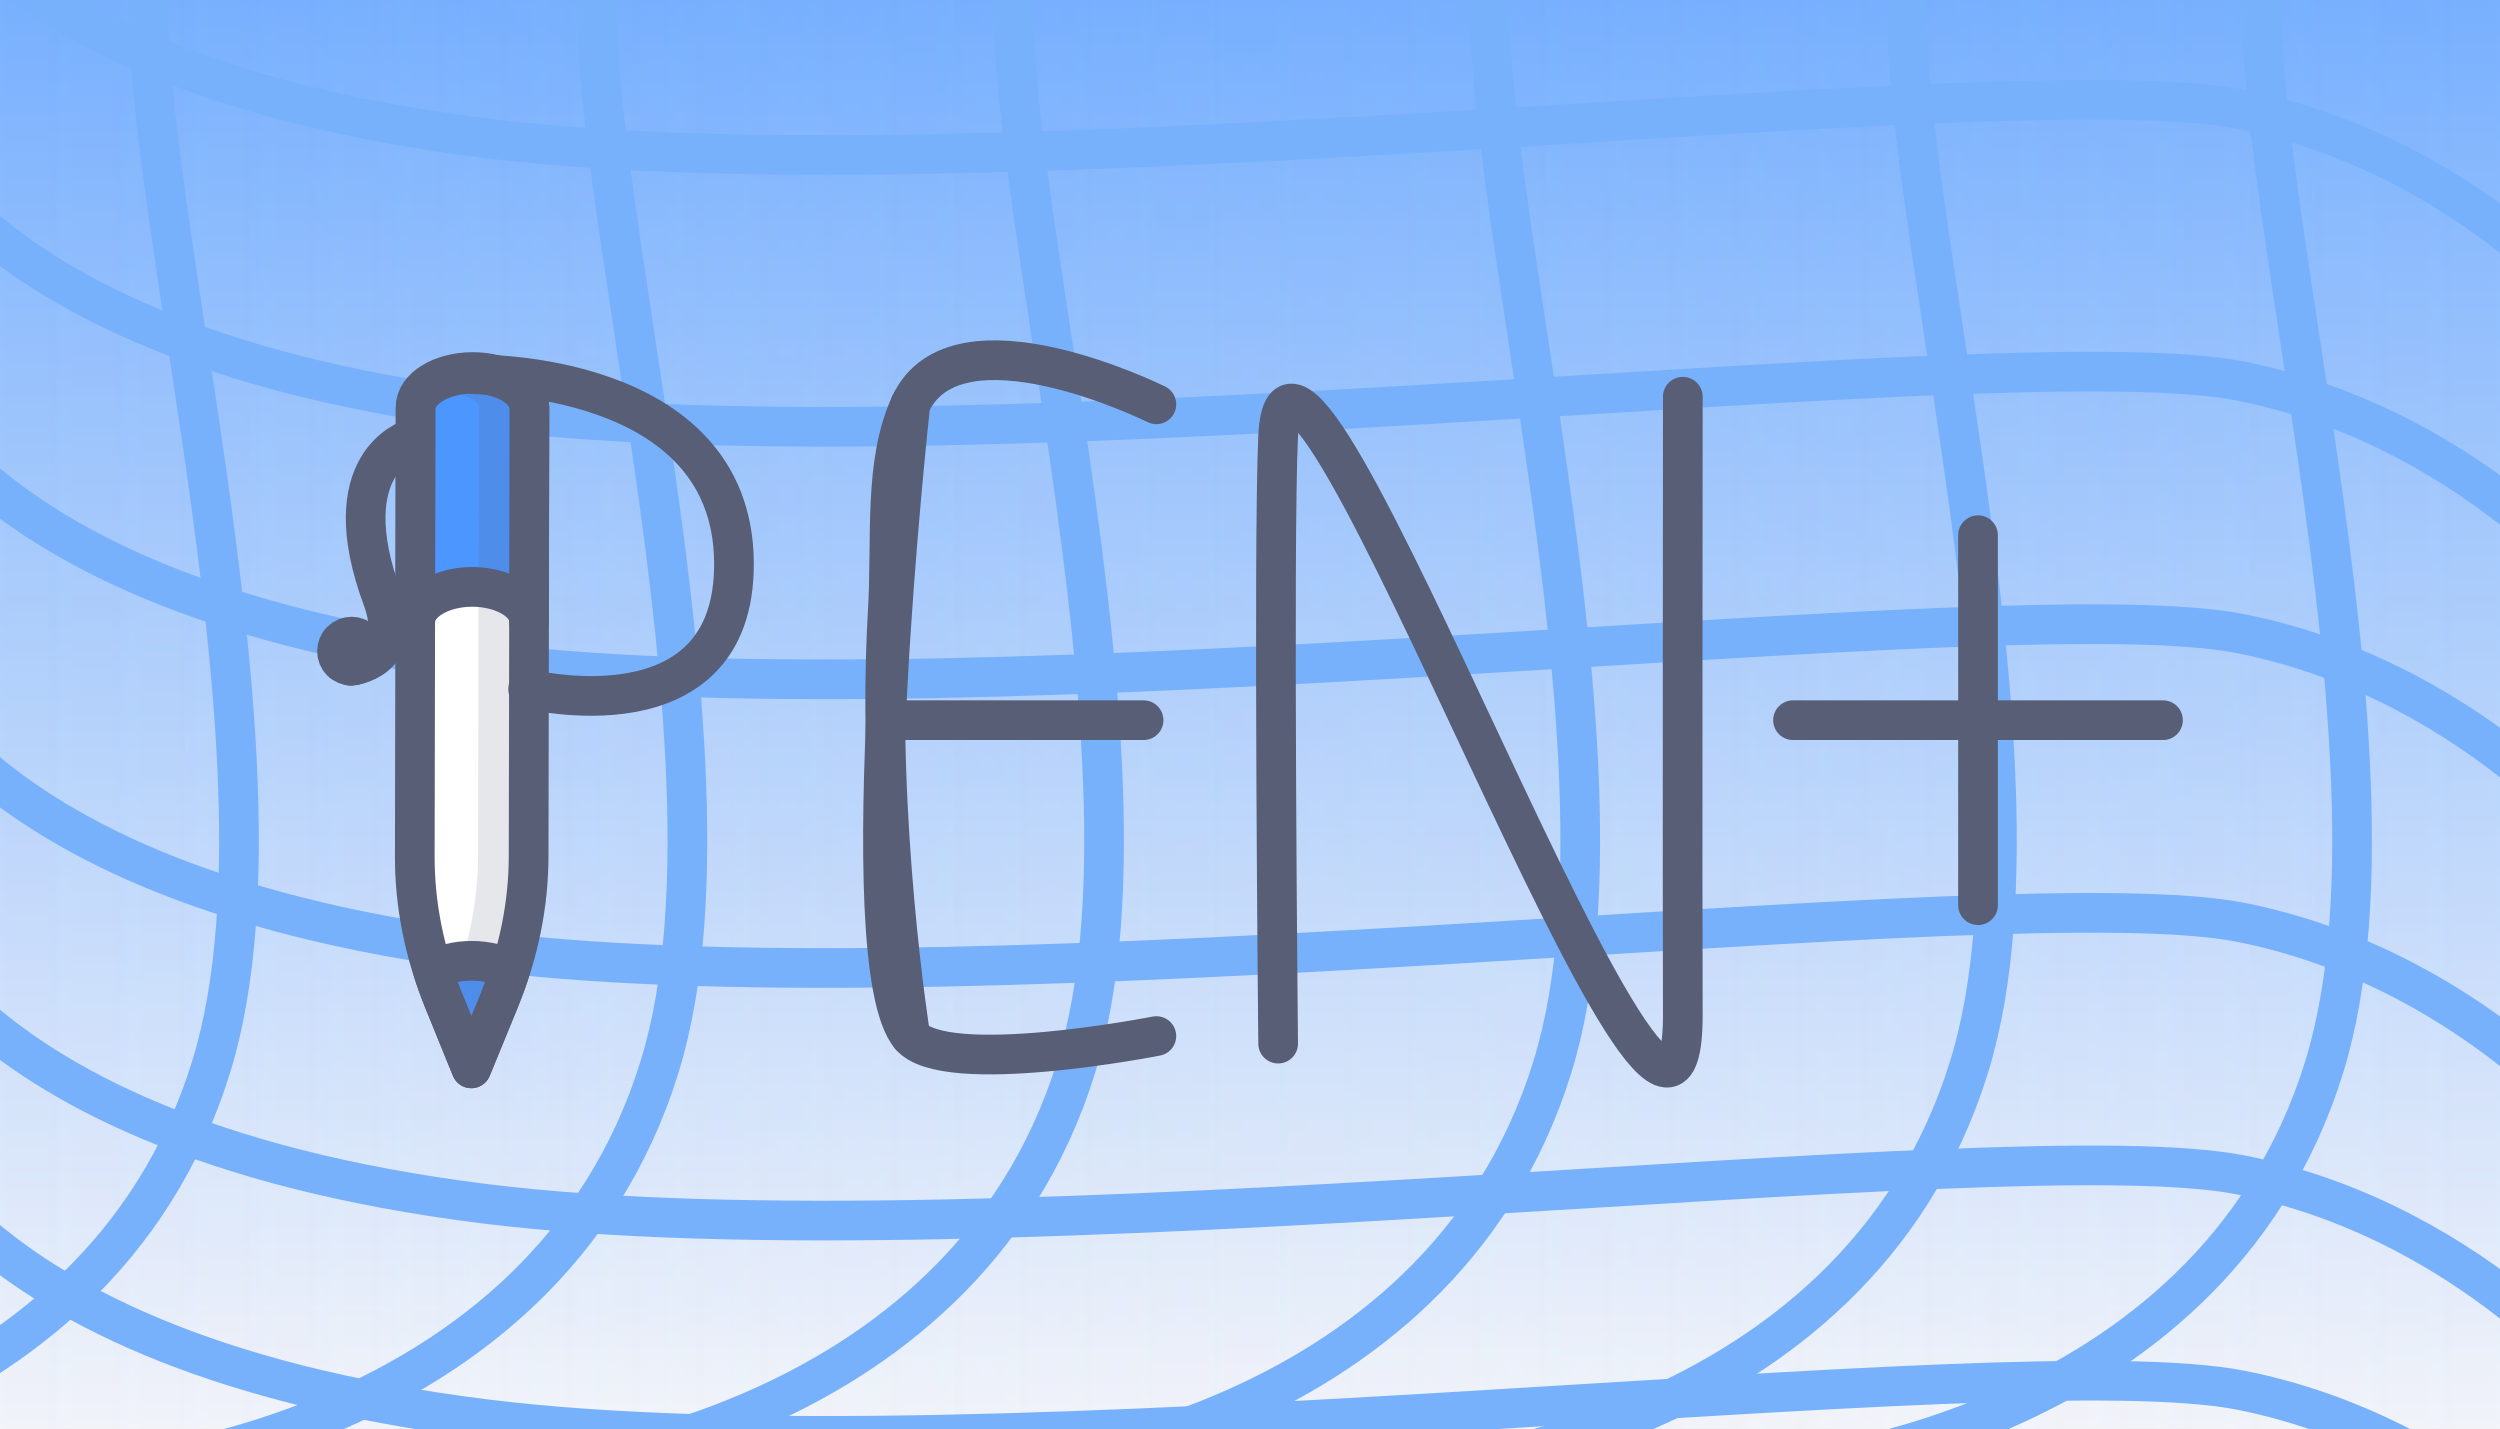
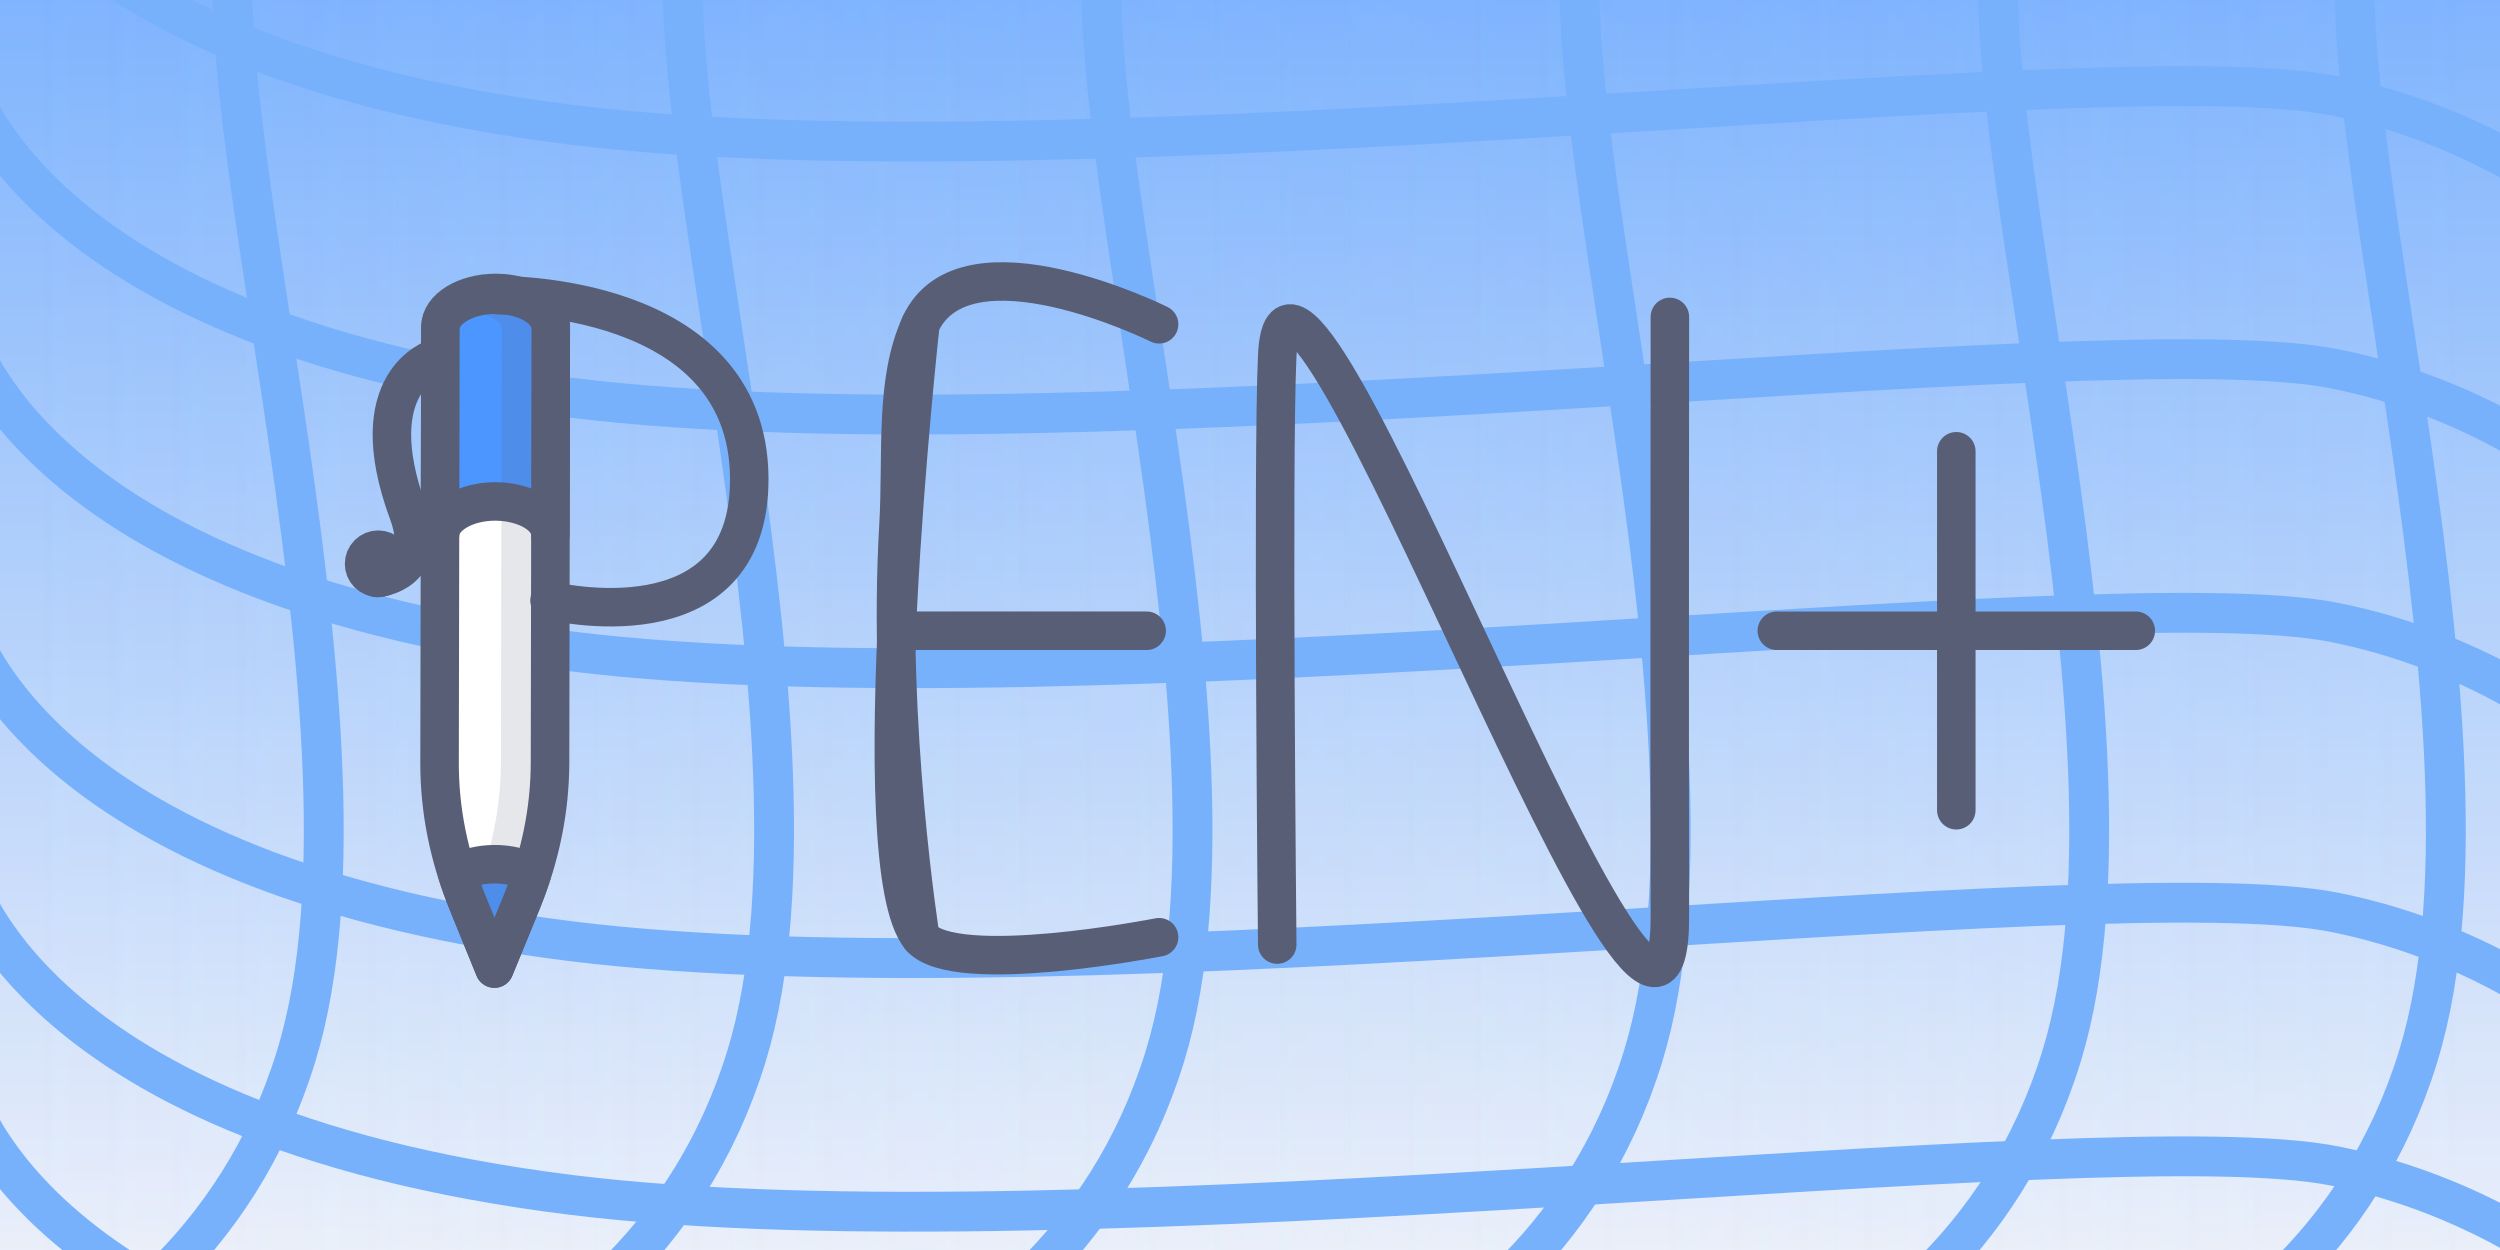
- <svg xmlns="http://www.w3.org/2000/svg" width="630" height="360">
+ <svg xmlns="http://www.w3.org/2000/svg" width="600" height="300">
  <defs>
    <linearGradient id="a" x1="315" x2="315" y1="0" y2="360" gradientUnits="userSpaceOnUse">
      <stop offset="0" stop-color="#5fa2ff" />
      <stop offset="1" stop-color="#f1f3f9" />
    </linearGradient>
    <linearGradient id="b" x1="675" x2="-45" y1="180" y2="180" gradientUnits="userSpaceOnUse">
      <stop offset="0" stop-color="#f2f4fa" stop-opacity="0" />
      <stop offset="1" stop-color="#f2f4fa" stop-opacity=".173" />
    </linearGradient>
    <linearGradient id="c" x1="-45" x2="675" y1="180" y2="180" gradientUnits="userSpaceOnUse">
      <stop offset="0" stop-color="#f2f4fa" stop-opacity="0" />
      <stop offset="1" stop-color="#f2f4fa" stop-opacity=".173" />
    </linearGradient>
  </defs>
-   <g stroke-miterlimit="10" data-paper-data="{&quot;isPaintingLayer&quot;:true}" style="mix-blend-mode:normal">
-     <g stroke-width=".723">
-       <path fill="url(#a)" d="M-45 360V0h720v360z" />
-       <path fill="url(#b)" d="M-45 360V0h720v360z" data-paper-data="{&quot;index&quot;:null}" />
-       <path fill="url(#c)" d="M-45 360V0h720v360z" />
-     </g>
-     <g fill="none" stroke="#77b1fc" stroke-linecap="round" stroke-width="10">
-       <path d="M25.5 371s111.591-7.504 140.768-102.35c26.113-84.888-31.1-255.692-11.984-294.344C174.415-66.398 253.5-90 253.5-90" />
-       <path d="M130.5 371s111.591-7.504 140.768-102.35c26.113-84.888-31.1-255.692-11.984-294.344C279.415-66.398 358.5-90 358.5-90M250.5 371s111.591-7.504 140.768-102.35c26.113-84.888-31.1-255.692-11.984-294.344C399.415-66.398 478.5-90 478.5-90" />
-       <path d="M355.5 371s111.591-7.504 140.768-102.35c26.113-84.888-31.1-255.692-11.984-294.344C504.415-66.398 583.5-90 583.5-90" />
-       <path d="M445 371s111.591-7.504 140.768-102.35c26.113-84.888-31.1-255.692-11.984-294.344C593.915-66.398 673-90 673-90M-87.5 371s111.591-7.504 140.768-102.35c26.113-84.888-31.1-255.692-11.984-294.344C61.415-66.398 140.5-90 140.5-90" />
-     </g>
-     <g fill="none" stroke="#77b1fc" stroke-linecap="round" stroke-width="10">
-       <path d="M-31.463 17.998s11.28 67.645 153.843 85.331c127.594 15.83 384.327-18.852 442.425-7.264 61.182 12.203 96.658 60.142 96.658 60.142" />
-       <path d="M-31.463 81.647s11.28 67.645 153.843 85.331c127.594 15.83 384.327-18.853 442.425-7.264 61.182 12.203 96.658 60.142 96.658 60.142M-31.463 154.389s11.28 67.644 153.843 85.33c127.594 15.83 384.327-18.852 442.425-7.264 61.182 12.203 96.658 60.143 96.658 60.143" />
-       <path d="M-31.463 218.038s11.28 67.644 153.843 85.33c127.594 15.83 384.327-18.852 442.425-7.264 61.182 12.203 96.658 60.143 96.658 60.143" />
-       <path d="M-31.463 272.29s11.28 67.645 153.843 85.332c127.594 15.829 384.327-18.853 442.425-7.265 61.182 12.203 96.658 60.143 96.658 60.143M-31.463-50.5s11.28 67.644 153.843 85.33c127.594 15.83 384.327-18.852 442.425-7.264 61.182 12.204 96.658 60.143 96.658 60.143" />
-     </g>
-     <g stroke="#575e75" stroke-linecap="round" stroke-width="10">
-       <path fill="#fff" fill-rule="evenodd" stroke-linejoin="round" d="m125.875 251.9-7.095 17.321-7.05-17.293c-4.808-11.807-7.227-23.93-7.204-36.104l.21-113.26c.01-4.85 6.434-8.79 14.36-8.805 7.914-.014 14.332 3.898 14.32 8.747l-.207 113.264c-.02 12.177-2.482 24.314-7.334 36.13" />
-       <path fill="none" stroke-linejoin="round" d="M88.333 167.79s13.892-1.137 8.054-16.937c-12.633-34.19 6.981-40.142 6.981-40.142" />
-       <path fill="#4c97ff" fill-rule="evenodd" stroke-linejoin="round" d="M131.305 98.373c1.33 1.33 2.105 2.91 2.103 4.584l-.101 53.532c-.023-1.643-.741-3.096-2.04-4.395-2.51-2.51-7.095-4.182-12.277-4.2-7.814.012-14.211 3.87-14.34 8.653l.097-53.535c.011-4.838 6.435-8.79 14.349-8.834 5.176.018 9.704 1.684 12.212 4.192m-2.75 146.089c-.778 2.514-1.686 4.961-2.683 7.452l-7.104 17.319-7.035-17.296a93.48 93.48 0 0 1-2.654-7.44c2.508-1.457 5.955-2.365 9.738-2.373 3.786-.006 7.222.89 9.736 2.34" />
-       <path fill="#575e75" fill-rule="evenodd" stroke-linejoin="round" d="M131.308 97.927c1.333 1.333 2.108 2.913 2.102 4.59l-.178 113.247c-.057 12.18-2.528 24.32-7.36 36.144l-7.106 17.316-3.856-9.45 3.21-7.852c4.825-11.824 7.296-23.958 7.353-36.138l.181-113.249c0-1.678-.775-3.258-2.105-4.588-1.856-1.855-4.798-3.246-8.337-3.855a21.42 21.42 0 0 1 3.881-.353c5.18.02 9.707 1.686 12.215 4.194" opacity=".15" />
-       <path fill="#575e75" fill-rule="evenodd" stroke-linejoin="round" d="M91.188 161.5a3.675 3.675 0 0 1-5.194 5.2 3.675 3.675 0 0 1 .009-5.198 3.669 3.669 0 0 1 5.194 0z" />
-       <path fill="none" d="M119.818 94.349s64.806-1.147 65.142 47.436c.31 44.801-51.872 31.853-51.872 31.853M229.411 261.086s-8.754-54.96-5.693-106.986c1.085-18.435-1.138-37.46 5.693-52.211 11.586-25.017 61.993 0 61.993 0" />
-       <path fill="none" d="M291.404 261.086s-53.214 10.49-61.993 0c-15.527-18.553 0-159.197 0-159.197" data-paper-data="{&quot;index&quot;:null}" />
-       <path fill="none" d="M228.251 181.487h59.93M424.068 99.977s-.116 131.03 0 155.49c.369 77.623-99.145-205.094-101.977-145.458-1.268 26.71 0 152.982 0 152.982M451.84 181.487h93.238M498.46 228.106v-93.237" />
-     </g>
+   <g stroke-width=".723" style="mix-blend-mode:normal;stroke-miterlimit:10">
+     <path fill="url(#a)" d="M-45 360V0h720v360z" style="fill:url(#a)" transform="matrix(.95643 0 0 .95643 -1.276 -22.158)" />
+     <path fill="url(#b)" d="M-45 360V0h720v360z" data-paper-data="{&quot;index&quot;:null}" style="fill:url(#b)" transform="matrix(.95643 0 0 .95643 -1.276 -22.158)" />
+     <path fill="url(#c)" d="M-45 360V0h720v360z" style="fill:url(#c)" transform="matrix(.95643 0 0 .95643 -1.276 -22.158)" />
+   </g>
+   <g fill="none" stroke="#77b1fc" stroke-linecap="round" stroke-width="10" style="mix-blend-mode:normal;stroke-miterlimit:10">
+     <path stroke-width="9.564" d="M44.493 351.468s106.73-7.177 134.635-97.89c24.976-81.19-29.745-244.553-11.462-281.52 19.254-38.931 94.894-61.505 94.894-61.505" />
+     <path stroke-width="9.564" d="M144.919 351.468s106.729-7.177 134.635-97.89c24.975-81.19-29.745-244.553-11.462-281.52 19.254-38.931 94.893-61.505 94.893-61.505M259.691 351.468s106.729-7.177 134.635-97.89c24.975-81.19-29.745-244.553-11.462-281.52 19.254-38.931 94.893-61.505 94.893-61.505" />
+     <path stroke-width="9.564" d="M360.116 351.468s106.73-7.177 134.635-97.89c24.976-81.19-29.745-244.553-11.462-281.52 19.254-38.931 94.894-61.505 94.894-61.505" />
+     <path stroke-width="9.564" d="M445.717 351.468s106.73-7.177 134.635-97.89c24.975-81.19-29.745-244.553-11.462-281.52 19.254-38.931 94.893-61.505 94.893-61.505M-63.584 351.468s106.73-7.177 134.635-97.89C96.027 172.387 41.306 9.024 59.59-27.943c19.254-38.931 94.894-61.505 94.894-61.505" />
+   </g>
+   <g fill="none" stroke="#77b1fc" stroke-linecap="round" stroke-width="10" style="mix-blend-mode:normal;stroke-miterlimit:10">
+     <path stroke-width="9.564" d="M-9.988 13.846S.8 78.544 137.152 95.459c122.035 15.14 367.583-18.03 423.15-6.948 58.517 11.672 92.447 57.522 92.447 57.522" />
+     <path stroke-width="9.564" d="M-9.988 74.722S.8 139.42 137.152 156.335c122.035 15.14 367.583-18.032 423.15-6.948 58.517 11.672 92.447 57.522 92.447 57.522M-9.988 144.294S.8 208.991 137.152 225.907c122.035 15.14 367.583-18.03 423.15-6.948 58.517 11.672 92.447 57.523 92.447 57.523" />
+     <path stroke-width="9.564" d="M-9.988 205.17S.8 269.867 137.152 286.783c122.035 15.14 367.583-18.03 423.15-6.948 58.517 11.672 92.447 57.523 92.447 57.523" />
+     <path stroke-width="9.564" d="M-9.988 257.059S.8 321.757 137.152 338.673c122.035 15.14 367.583-18.031 423.15-6.948 58.517 11.671 92.447 57.522 92.447 57.522M-9.988-51.668S.8 13.029 137.152 29.944c122.035 15.14 367.583-18.03 423.15-6.947C618.82 34.669 652.75 80.52 652.75 80.52" />
+   </g>
+   <g stroke="#575e75" stroke-linecap="round" stroke-width="10" style="mix-blend-mode:normal;stroke-miterlimit:10">
+     <path fill="#fff" fill-rule="evenodd" stroke-linejoin="round" stroke-width="9.241" d="m125.223 216.447-6.556 16.005-6.515-15.98c-4.443-10.91-6.678-22.112-6.657-33.362l.194-104.659c.01-4.481 5.946-8.122 13.27-8.136 7.313-.013 13.243 3.602 13.232 8.083l-.19 104.662c-.02 11.253-2.294 22.468-6.778 33.387" />
+     <path fill="none" stroke-linejoin="round" stroke-width="9.241" d="M90.532 138.724s12.837-1.05 7.442-15.65c-11.673-31.594 6.451-37.094 6.451-37.094" />
+     <path fill="#4c97ff" fill-rule="evenodd" stroke-linejoin="round" stroke-width="9.241" d="M130.24 74.579c1.23 1.229 1.946 2.689 1.944 4.236l-.093 49.466c-.022-1.518-.685-2.86-1.885-4.061-2.32-2.32-6.557-3.864-11.345-3.881-7.22.011-13.132 3.576-13.251 7.996l.09-49.47c.01-4.47 5.946-8.122 13.259-8.163 4.783.017 8.967 1.556 11.284 3.874m-2.54 134.995c-.72 2.323-1.559 4.584-2.48 6.886l-6.564 16.004-6.501-15.983a86.381 86.381 0 0 1-2.453-6.875c2.318-1.346 5.503-2.185 8.999-2.193 3.498-.005 6.673.823 8.996 2.163" />
+     <path fill="#575e75" fill-rule="evenodd" stroke-linejoin="round" stroke-width="9.241" d="M130.243 74.167c1.232 1.231 1.948 2.691 1.943 4.24l-.165 104.648c-.052 11.255-2.336 22.473-6.8 33.399l-6.567 16.001-3.563-8.732 2.966-7.256c4.459-10.926 6.742-22.139 6.795-33.394l.167-104.648c0-1.551-.716-3.011-1.945-4.24-1.715-1.714-4.434-3-7.704-3.562a19.793 19.793 0 0 1 3.586-.326c4.787.018 8.97 1.558 11.287 3.875" opacity=".15" />
+     <path fill="#575e75" fill-rule="evenodd" stroke-linejoin="round" stroke-width="9.241" d="M93.17 132.912a3.396 3.396 0 0 1-4.8 4.805 3.396 3.396 0 0 1 .009-4.803 3.39 3.39 0 0 1 4.8 0z" />
+     <path fill="none" stroke-width="9.241" d="M119.626 70.86s59.885-1.06 60.195 43.834c.286 41.399-47.933 29.434-47.933 29.434m89.008 80.807s-8.089-50.786-5.26-98.861c1.002-17.035-1.052-34.616 5.26-48.246 10.706-23.118 57.286 0 57.286 0" />
+     <path fill="none" stroke-width="9.241" d="M278.182 224.935s-49.173 9.693-57.286 0c-14.348-17.144 0-147.107 0-147.107" data-paper-data="{&quot;index&quot;:null}" />
+     <path fill="none" stroke-width="9.241" d="M219.824 151.38h55.38M400.77 76.06s-.107 121.08 0 143.683c.34 71.728-91.616-189.52-94.233-134.412-1.172 24.682 0 141.364 0 141.364m119.896-75.314h86.157m-43.078 43.079v-86.157" />
  </g>
</svg>
